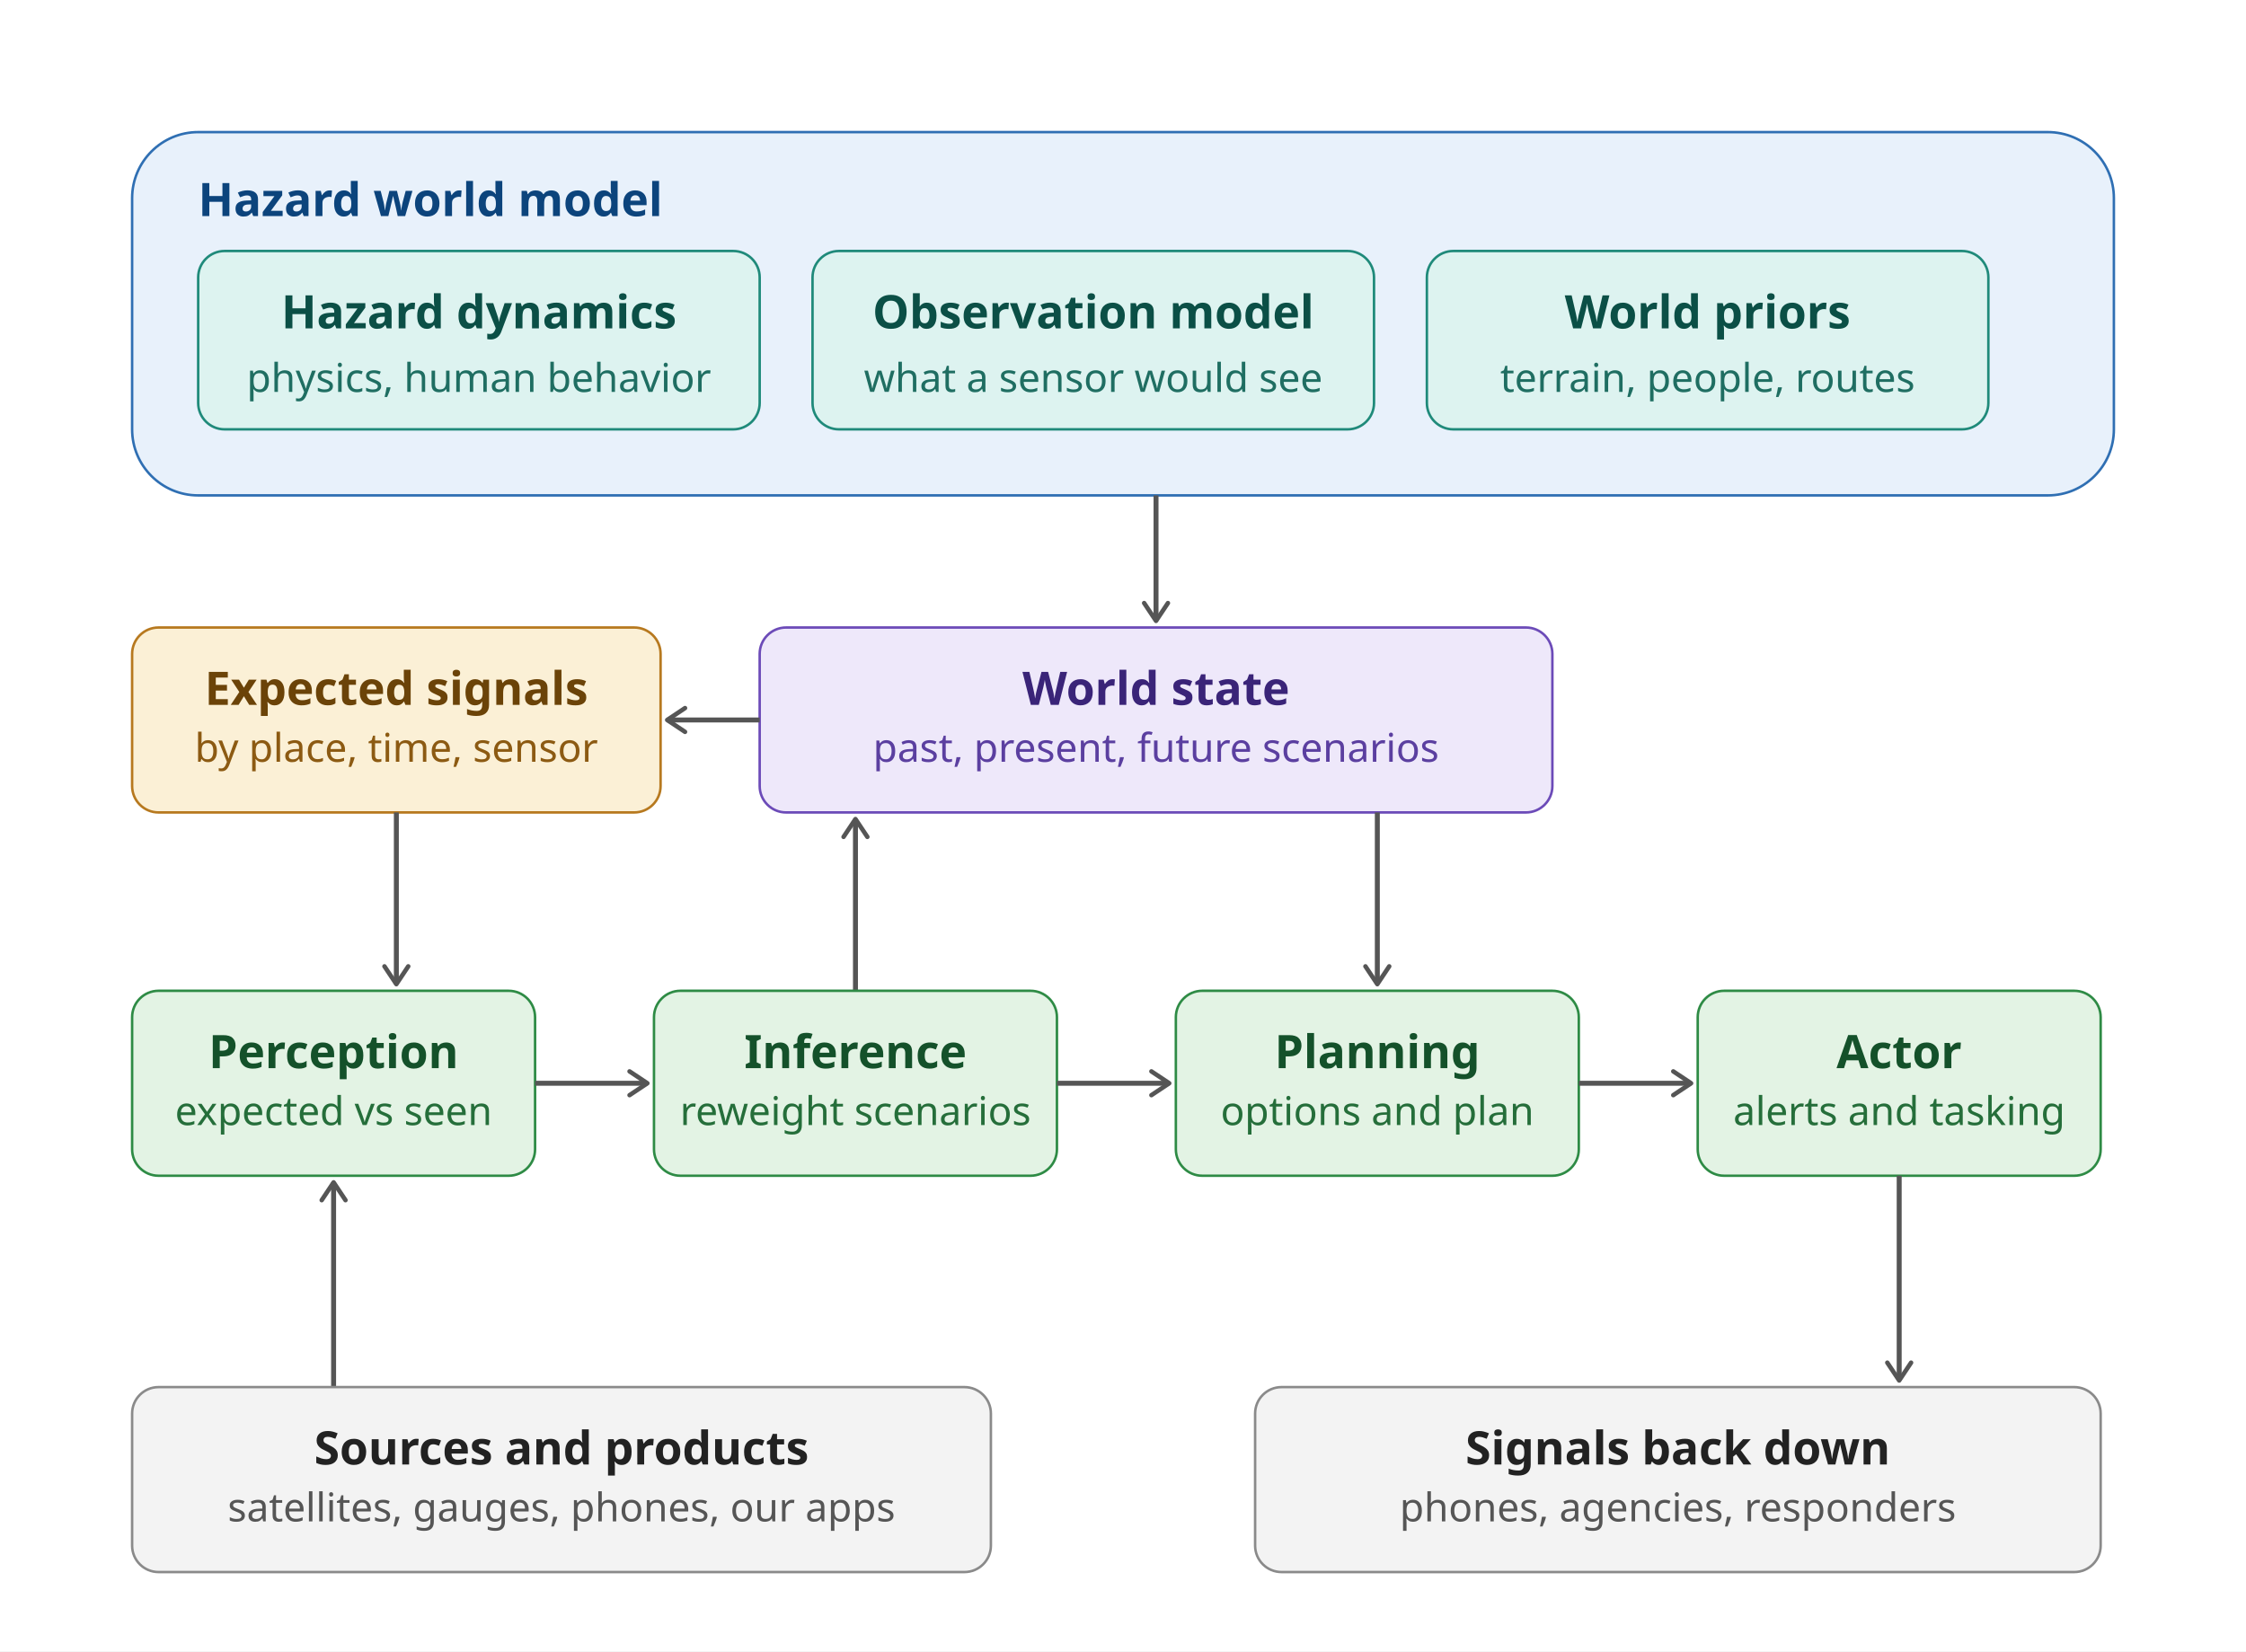
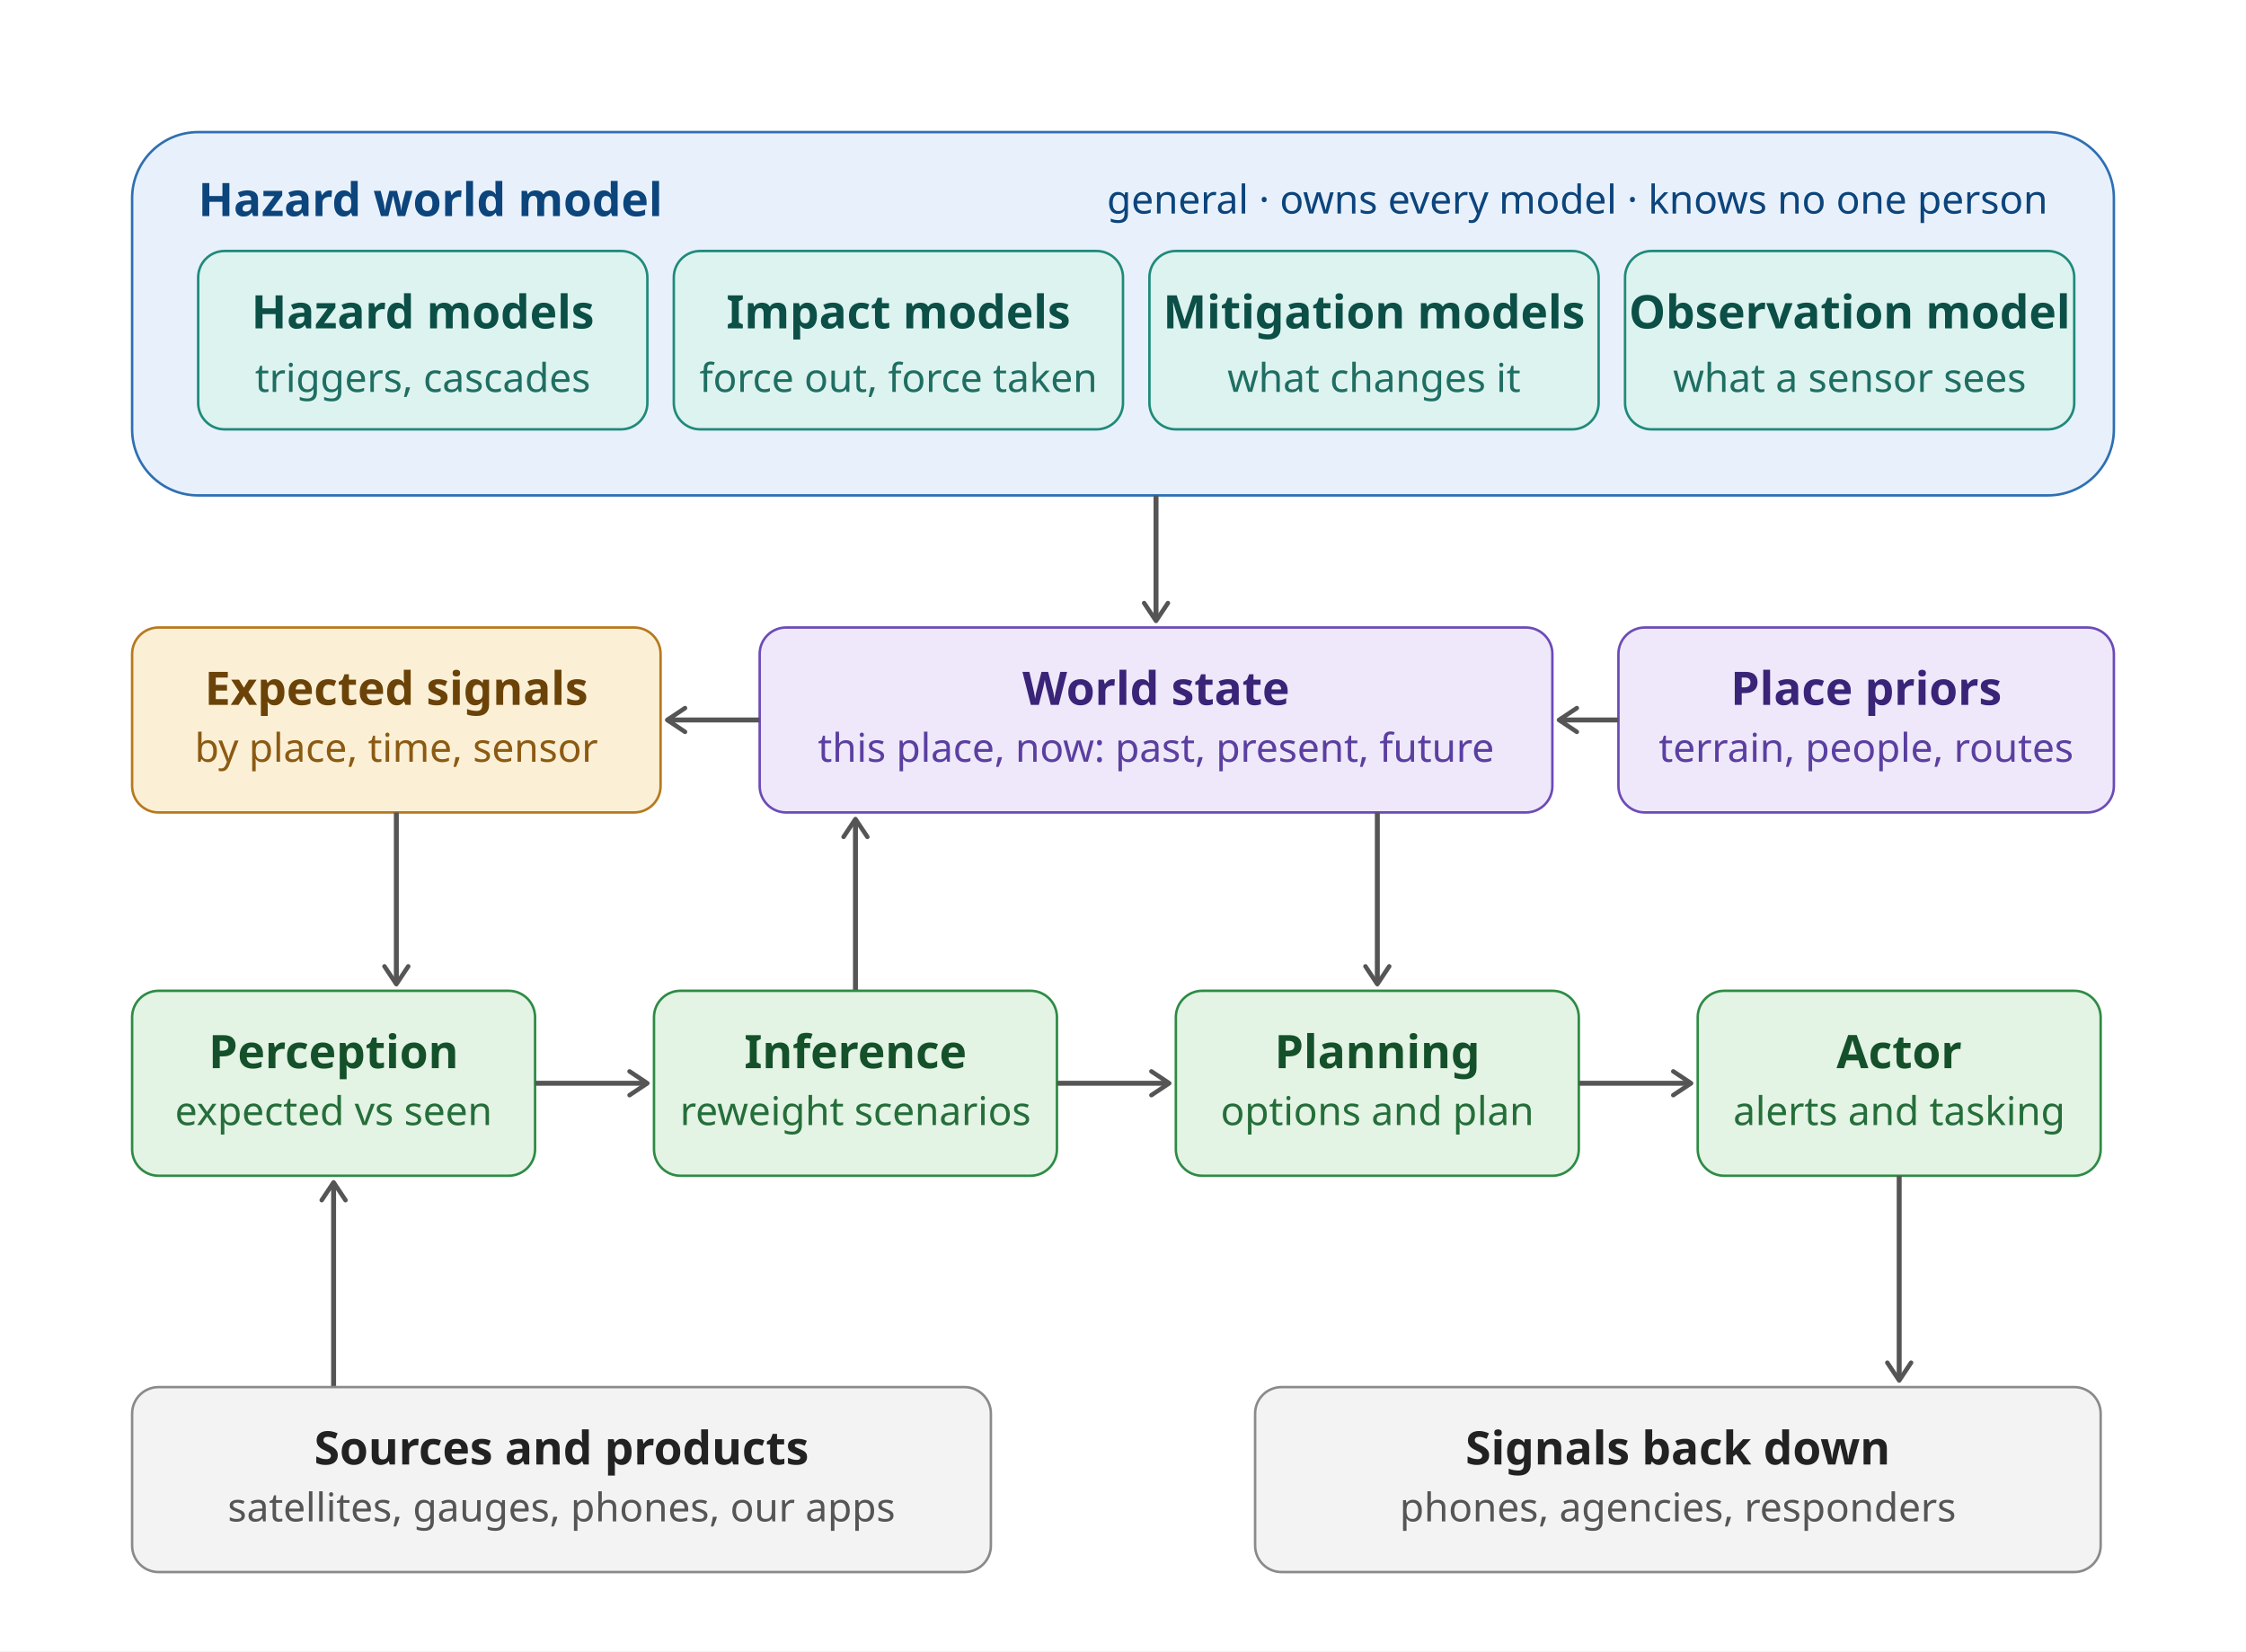
<svg xmlns="http://www.w3.org/2000/svg" width="680" height="500" viewBox="0 0 680 500" role="img" font-family="Manrope, 'Segoe UI', system-ui, sans-serif">
+   <rect width="680" height="500" fill="#ffffff" />
  <defs>
    <marker id="arrow" viewBox="0 0 10 10" refX="8" refY="5" markerWidth="6" markerHeight="6" orient="auto-start-reverse">
      <path d="M2 1L8 5L2 9" fill="none" stroke="#555" stroke-width="1.5" stroke-linecap="round" stroke-linejoin="round" />
    </marker>
  </defs>
-   <rect width="680" height="500" fill="#ffffff" />
  <g>
-     <rect x="40" y="40" width="600" height="110" rx="20" fill="#E8F1FB" stroke="#2F6FB3" stroke-width="0.75" />
-     <text x="60" y="60" dominant-baseline="central" font-size="14" font-weight="700" fill="#0C447C">Hazard world model</text>
+     <rect fill="#E8F1FB" stroke="#2F6FB3" x="40" y="40" width="600" height="110" rx="20" stroke-width="0.75" />
+     <text font-size="14" font-weight="700" fill="#0C447C" x="60" y="60" dominant-baseline="central">Hazard world model</text>
+     <text font-size="12" font-weight="500" fill="#0C447C" x="620" y="60" text-anchor="end" dominant-baseline="central">general · owns every model · knows no one person</text>
  </g>
  <g>
-     <rect x="60" y="76" width="170" height="54" rx="8" fill="#DDF3F0" stroke="#1F8A7A" stroke-width="0.75" />
-     <text x="145" y="94" text-anchor="middle" dominant-baseline="central" font-size="14" font-weight="700" fill="#0B4F46">Hazard dynamics</text>
-     <text x="145" y="114" text-anchor="middle" dominant-baseline="central" font-size="12" fill="#1F6E62">physics, human behavior</text>
+     <rect fill="#DDF3F0" stroke="#1F8A7A" x="60" y="76" width="136" height="54" rx="8" stroke-width="0.75" />
+     <text font-size="14" font-weight="700" fill="#0B4F46" x="128" y="94" text-anchor="middle" dominant-baseline="central">Hazard models</text>
+     <text font-size="12" font-weight="500" fill="#1F6E62" x="128" y="114" text-anchor="middle" dominant-baseline="central">triggers, cascades</text>
  </g>
  <g>
-     <rect x="246" y="76" width="170" height="54" rx="8" fill="#DDF3F0" stroke="#1F8A7A" stroke-width="0.75" />
-     <text x="331" y="94" text-anchor="middle" dominant-baseline="central" font-size="14" font-weight="700" fill="#0B4F46">Observation model</text>
-     <text x="331" y="114" text-anchor="middle" dominant-baseline="central" font-size="12" fill="#1F6E62">what a sensor would see</text>
+     <rect fill="#DDF3F0" stroke="#1F8A7A" x="204" y="76" width="136" height="54" rx="8" stroke-width="0.75" />
+     <text font-size="14" font-weight="700" fill="#0B4F46" x="272" y="94" text-anchor="middle" dominant-baseline="central">Impact models</text>
+     <text font-size="12" font-weight="500" fill="#1F6E62" x="272" y="114" text-anchor="middle" dominant-baseline="central">force out, force taken</text>
  </g>
  <g>
-     <rect x="432" y="76" width="170" height="54" rx="8" fill="#DDF3F0" stroke="#1F8A7A" stroke-width="0.75" />
-     <text x="517" y="94" text-anchor="middle" dominant-baseline="central" font-size="14" font-weight="700" fill="#0B4F46">World priors</text>
-     <text x="517" y="114" text-anchor="middle" dominant-baseline="central" font-size="12" fill="#1F6E62">terrain, people, routes</text>
-   </g>
-   <line x1="350" y1="150" x2="350" y2="188" stroke="#555" stroke-width="1.5" marker-end="url(#arrow)" />
-   <g>
-     <rect x="230" y="190" width="240" height="56" rx="8" fill="#EEE8FA" stroke="#6C4BB8" stroke-width="0.75" />
-     <text x="350" y="208" text-anchor="middle" dominant-baseline="central" font-size="14" font-weight="700" fill="#3A2478">World state</text>
-     <text x="350" y="226" text-anchor="middle" dominant-baseline="central" font-size="12" fill="#5B3FA0">past, present, future scenarios</text>
+     <rect fill="#DDF3F0" stroke="#1F8A7A" x="348" y="76" width="136" height="54" rx="8" stroke-width="0.75" />
+     <text font-size="14" font-weight="700" fill="#0B4F46" x="416" y="94" text-anchor="middle" dominant-baseline="central">Mitigation models</text>
+     <text font-size="12" font-weight="500" fill="#1F6E62" x="416" y="114" text-anchor="middle" dominant-baseline="central">what changes it</text>
  </g>
  <g>
-     <rect x="40" y="190" width="160" height="56" rx="8" fill="#FBF0D6" stroke="#B7791F" stroke-width="0.75" />
-     <text x="120" y="208" text-anchor="middle" dominant-baseline="central" font-size="14" font-weight="700" fill="#6B4308">Expected signals</text>
-     <text x="120" y="226" text-anchor="middle" dominant-baseline="central" font-size="12" fill="#8C5A12">by place, time, sensor</text>
+     <rect fill="#DDF3F0" stroke="#1F8A7A" x="492" y="76" width="136" height="54" rx="8" stroke-width="0.75" />
+     <text font-size="14" font-weight="700" fill="#0B4F46" x="560" y="94" text-anchor="middle" dominant-baseline="central">Observation model</text>
+     <text font-size="12" font-weight="500" fill="#1F6E62" x="560" y="114" text-anchor="middle" dominant-baseline="central">what a sensor sees</text>
  </g>
-   <line x1="230" y1="218" x2="202" y2="218" stroke="#555" stroke-width="1.5" marker-end="url(#arrow)" />
-   <line x1="120" y1="246" x2="120" y2="298" stroke="#555" stroke-width="1.5" marker-end="url(#arrow)" />
-   <line x1="259" y1="300" x2="259" y2="248" stroke="#555" stroke-width="1.5" marker-end="url(#arrow)" />
-   <line x1="417" y1="246" x2="417" y2="298" stroke="#555" stroke-width="1.5" marker-end="url(#arrow)" />
+   <line stroke="#555" stroke-width="1.5" x1="350" y1="150" x2="350" y2="188" marker-end="url(#arrow)" />
  <g>
-     <rect x="40" y="300" width="122" height="56" rx="8" fill="#E3F3E4" stroke="#2E8B45" stroke-width="0.75" />
-     <text x="101" y="318" text-anchor="middle" dominant-baseline="central" font-size="14" font-weight="700" fill="#14512A">Perception</text>
-     <text x="101" y="336" text-anchor="middle" dominant-baseline="central" font-size="12" fill="#256E3A">expected vs seen</text>
+     <rect fill="#EEE8FA" stroke="#6C4BB8" x="230" y="190" width="240" height="56" rx="8" stroke-width="0.75" />
+     <text font-size="14" font-weight="700" fill="#3A2478" x="350" y="208" text-anchor="middle" dominant-baseline="central">World state</text>
+     <text font-size="12" font-weight="500" fill="#5B3FA0" x="350" y="226" text-anchor="middle" dominant-baseline="central">this place, now: past, present, future</text>
  </g>
  <g>
-     <rect x="198" y="300" width="122" height="56" rx="8" fill="#E3F3E4" stroke="#2E8B45" stroke-width="0.75" />
-     <text x="259" y="318" text-anchor="middle" dominant-baseline="central" font-size="14" font-weight="700" fill="#14512A">Inference</text>
-     <text x="259" y="336" text-anchor="middle" dominant-baseline="central" font-size="12" fill="#256E3A">reweight scenarios</text>
+     <rect fill="#EEE8FA" stroke="#6C4BB8" x="490" y="190" width="150" height="56" rx="8" stroke-width="0.75" />
+     <text font-size="14" font-weight="700" fill="#3A2478" x="565" y="208" text-anchor="middle" dominant-baseline="central">Place priors</text>
+     <text font-size="12" font-weight="500" fill="#5B3FA0" x="565" y="226" text-anchor="middle" dominant-baseline="central">terrain, people, routes</text>
+   </g>
+   <line stroke="#555" stroke-width="1.5" x1="490" y1="218" x2="472" y2="218" marker-end="url(#arrow)" />
+   <g>
+     <rect fill="#FBF0D6" stroke="#B7791F" x="40" y="190" width="160" height="56" rx="8" stroke-width="0.75" />
+     <text font-size="14" font-weight="700" fill="#6B4308" x="120" y="208" text-anchor="middle" dominant-baseline="central">Expected signals</text>
+     <text font-size="12" font-weight="500" fill="#8C5A12" x="120" y="226" text-anchor="middle" dominant-baseline="central">by place, time, sensor</text>
+   </g>
+   <line stroke="#555" stroke-width="1.5" x1="230" y1="218" x2="202" y2="218" marker-end="url(#arrow)" />
+   <line stroke="#555" stroke-width="1.5" x1="120" y1="246" x2="120" y2="298" marker-end="url(#arrow)" />
+   <line stroke="#555" stroke-width="1.5" x1="259" y1="300" x2="259" y2="248" marker-end="url(#arrow)" />
+   <line stroke="#555" stroke-width="1.5" x1="417" y1="246" x2="417" y2="298" marker-end="url(#arrow)" />
+   <g>
+     <rect fill="#E3F3E4" stroke="#2E8B45" x="40" y="300" width="122" height="56" rx="8" stroke-width="0.75" />
+     <text font-size="14" font-weight="700" fill="#14512A" x="101" y="318" text-anchor="middle" dominant-baseline="central">Perception</text>
+     <text font-size="12" font-weight="500" fill="#256E3A" x="101" y="336" text-anchor="middle" dominant-baseline="central">expected vs seen</text>
  </g>
  <g>
-     <rect x="356" y="300" width="122" height="56" rx="8" fill="#E3F3E4" stroke="#2E8B45" stroke-width="0.75" />
-     <text x="417" y="318" text-anchor="middle" dominant-baseline="central" font-size="14" font-weight="700" fill="#14512A">Planning</text>
-     <text x="417" y="336" text-anchor="middle" dominant-baseline="central" font-size="12" fill="#256E3A">options and plan</text>
+     <rect fill="#E3F3E4" stroke="#2E8B45" x="198" y="300" width="122" height="56" rx="8" stroke-width="0.75" />
+     <text font-size="14" font-weight="700" fill="#14512A" x="259" y="318" text-anchor="middle" dominant-baseline="central">Inference</text>
+     <text font-size="12" font-weight="500" fill="#256E3A" x="259" y="336" text-anchor="middle" dominant-baseline="central">reweight scenarios</text>
  </g>
  <g>
-     <rect x="514" y="300" width="122" height="56" rx="8" fill="#E3F3E4" stroke="#2E8B45" stroke-width="0.75" />
-     <text x="575" y="318" text-anchor="middle" dominant-baseline="central" font-size="14" font-weight="700" fill="#14512A">Actor</text>
-     <text x="575" y="336" text-anchor="middle" dominant-baseline="central" font-size="12" fill="#256E3A">alerts and tasking</text>
-   </g>
-   <line x1="162" y1="328" x2="196" y2="328" stroke="#555" stroke-width="1.5" marker-end="url(#arrow)" />
-   <line x1="320" y1="328" x2="354" y2="328" stroke="#555" stroke-width="1.5" marker-end="url(#arrow)" />
-   <line x1="478" y1="328" x2="512" y2="328" stroke="#555" stroke-width="1.5" marker-end="url(#arrow)" />
-   <line x1="101" y1="420" x2="101" y2="358" stroke="#555" stroke-width="1.5" marker-end="url(#arrow)" />
-   <line x1="575" y1="356" x2="575" y2="418" stroke="#555" stroke-width="1.5" marker-end="url(#arrow)" />
-   <g>
-     <rect x="40" y="420" width="260" height="56" rx="8" fill="#F3F3F3" stroke="#8A8A8A" stroke-width="0.75" />
-     <text x="170" y="438" text-anchor="middle" dominant-baseline="central" font-size="14" font-weight="700" fill="#222">Sources and products</text>
-     <text x="170" y="456" text-anchor="middle" dominant-baseline="central" font-size="12" fill="#555">satellites, gauges, phones, our apps</text>
+     <rect fill="#E3F3E4" stroke="#2E8B45" x="356" y="300" width="122" height="56" rx="8" stroke-width="0.75" />
+     <text font-size="14" font-weight="700" fill="#14512A" x="417" y="318" text-anchor="middle" dominant-baseline="central">Planning</text>
+     <text font-size="12" font-weight="500" fill="#256E3A" x="417" y="336" text-anchor="middle" dominant-baseline="central">options and plan</text>
  </g>
  <g>
-     <rect x="380" y="420" width="256" height="56" rx="8" fill="#F3F3F3" stroke="#8A8A8A" stroke-width="0.75" />
-     <text x="508" y="438" text-anchor="middle" dominant-baseline="central" font-size="14" font-weight="700" fill="#222">Signals back down</text>
-     <text x="508" y="456" text-anchor="middle" dominant-baseline="central" font-size="12" fill="#555">phones, agencies, responders</text>
+     <rect fill="#E3F3E4" stroke="#2E8B45" x="514" y="300" width="122" height="56" rx="8" stroke-width="0.75" />
+     <text font-size="14" font-weight="700" fill="#14512A" x="575" y="318" text-anchor="middle" dominant-baseline="central">Actor</text>
+     <text font-size="12" font-weight="500" fill="#256E3A" x="575" y="336" text-anchor="middle" dominant-baseline="central">alerts and tasking</text>
+   </g>
+   <line stroke="#555" stroke-width="1.5" x1="162" y1="328" x2="196" y2="328" marker-end="url(#arrow)" />
+   <line stroke="#555" stroke-width="1.5" x1="320" y1="328" x2="354" y2="328" marker-end="url(#arrow)" />
+   <line stroke="#555" stroke-width="1.5" x1="478" y1="328" x2="512" y2="328" marker-end="url(#arrow)" />
+   <line stroke="#555" stroke-width="1.5" x1="101" y1="420" x2="101" y2="358" marker-end="url(#arrow)" />
+   <line stroke="#555" stroke-width="1.5" x1="575" y1="356" x2="575" y2="418" marker-end="url(#arrow)" />
+   <g>
+     <rect fill="#F3F3F3" stroke="#8A8A8A" x="40" y="420" width="260" height="56" rx="8" stroke-width="0.75" />
+     <text font-size="14" font-weight="700" fill="#222222" x="170" y="438" text-anchor="middle" dominant-baseline="central">Sources and products</text>
+     <text font-size="12" font-weight="500" fill="#555555" x="170" y="456" text-anchor="middle" dominant-baseline="central">satellites, gauges, phones, our apps</text>
+   </g>
+   <g>
+     <rect fill="#F3F3F3" stroke="#8A8A8A" x="380" y="420" width="256" height="56" rx="8" stroke-width="0.75" />
+     <text font-size="14" font-weight="700" fill="#222222" x="508" y="438" text-anchor="middle" dominant-baseline="central">Signals back down</text>
+     <text font-size="12" font-weight="500" fill="#555555" x="508" y="456" text-anchor="middle" dominant-baseline="central">phones, agencies, responders</text>
  </g>
</svg>
